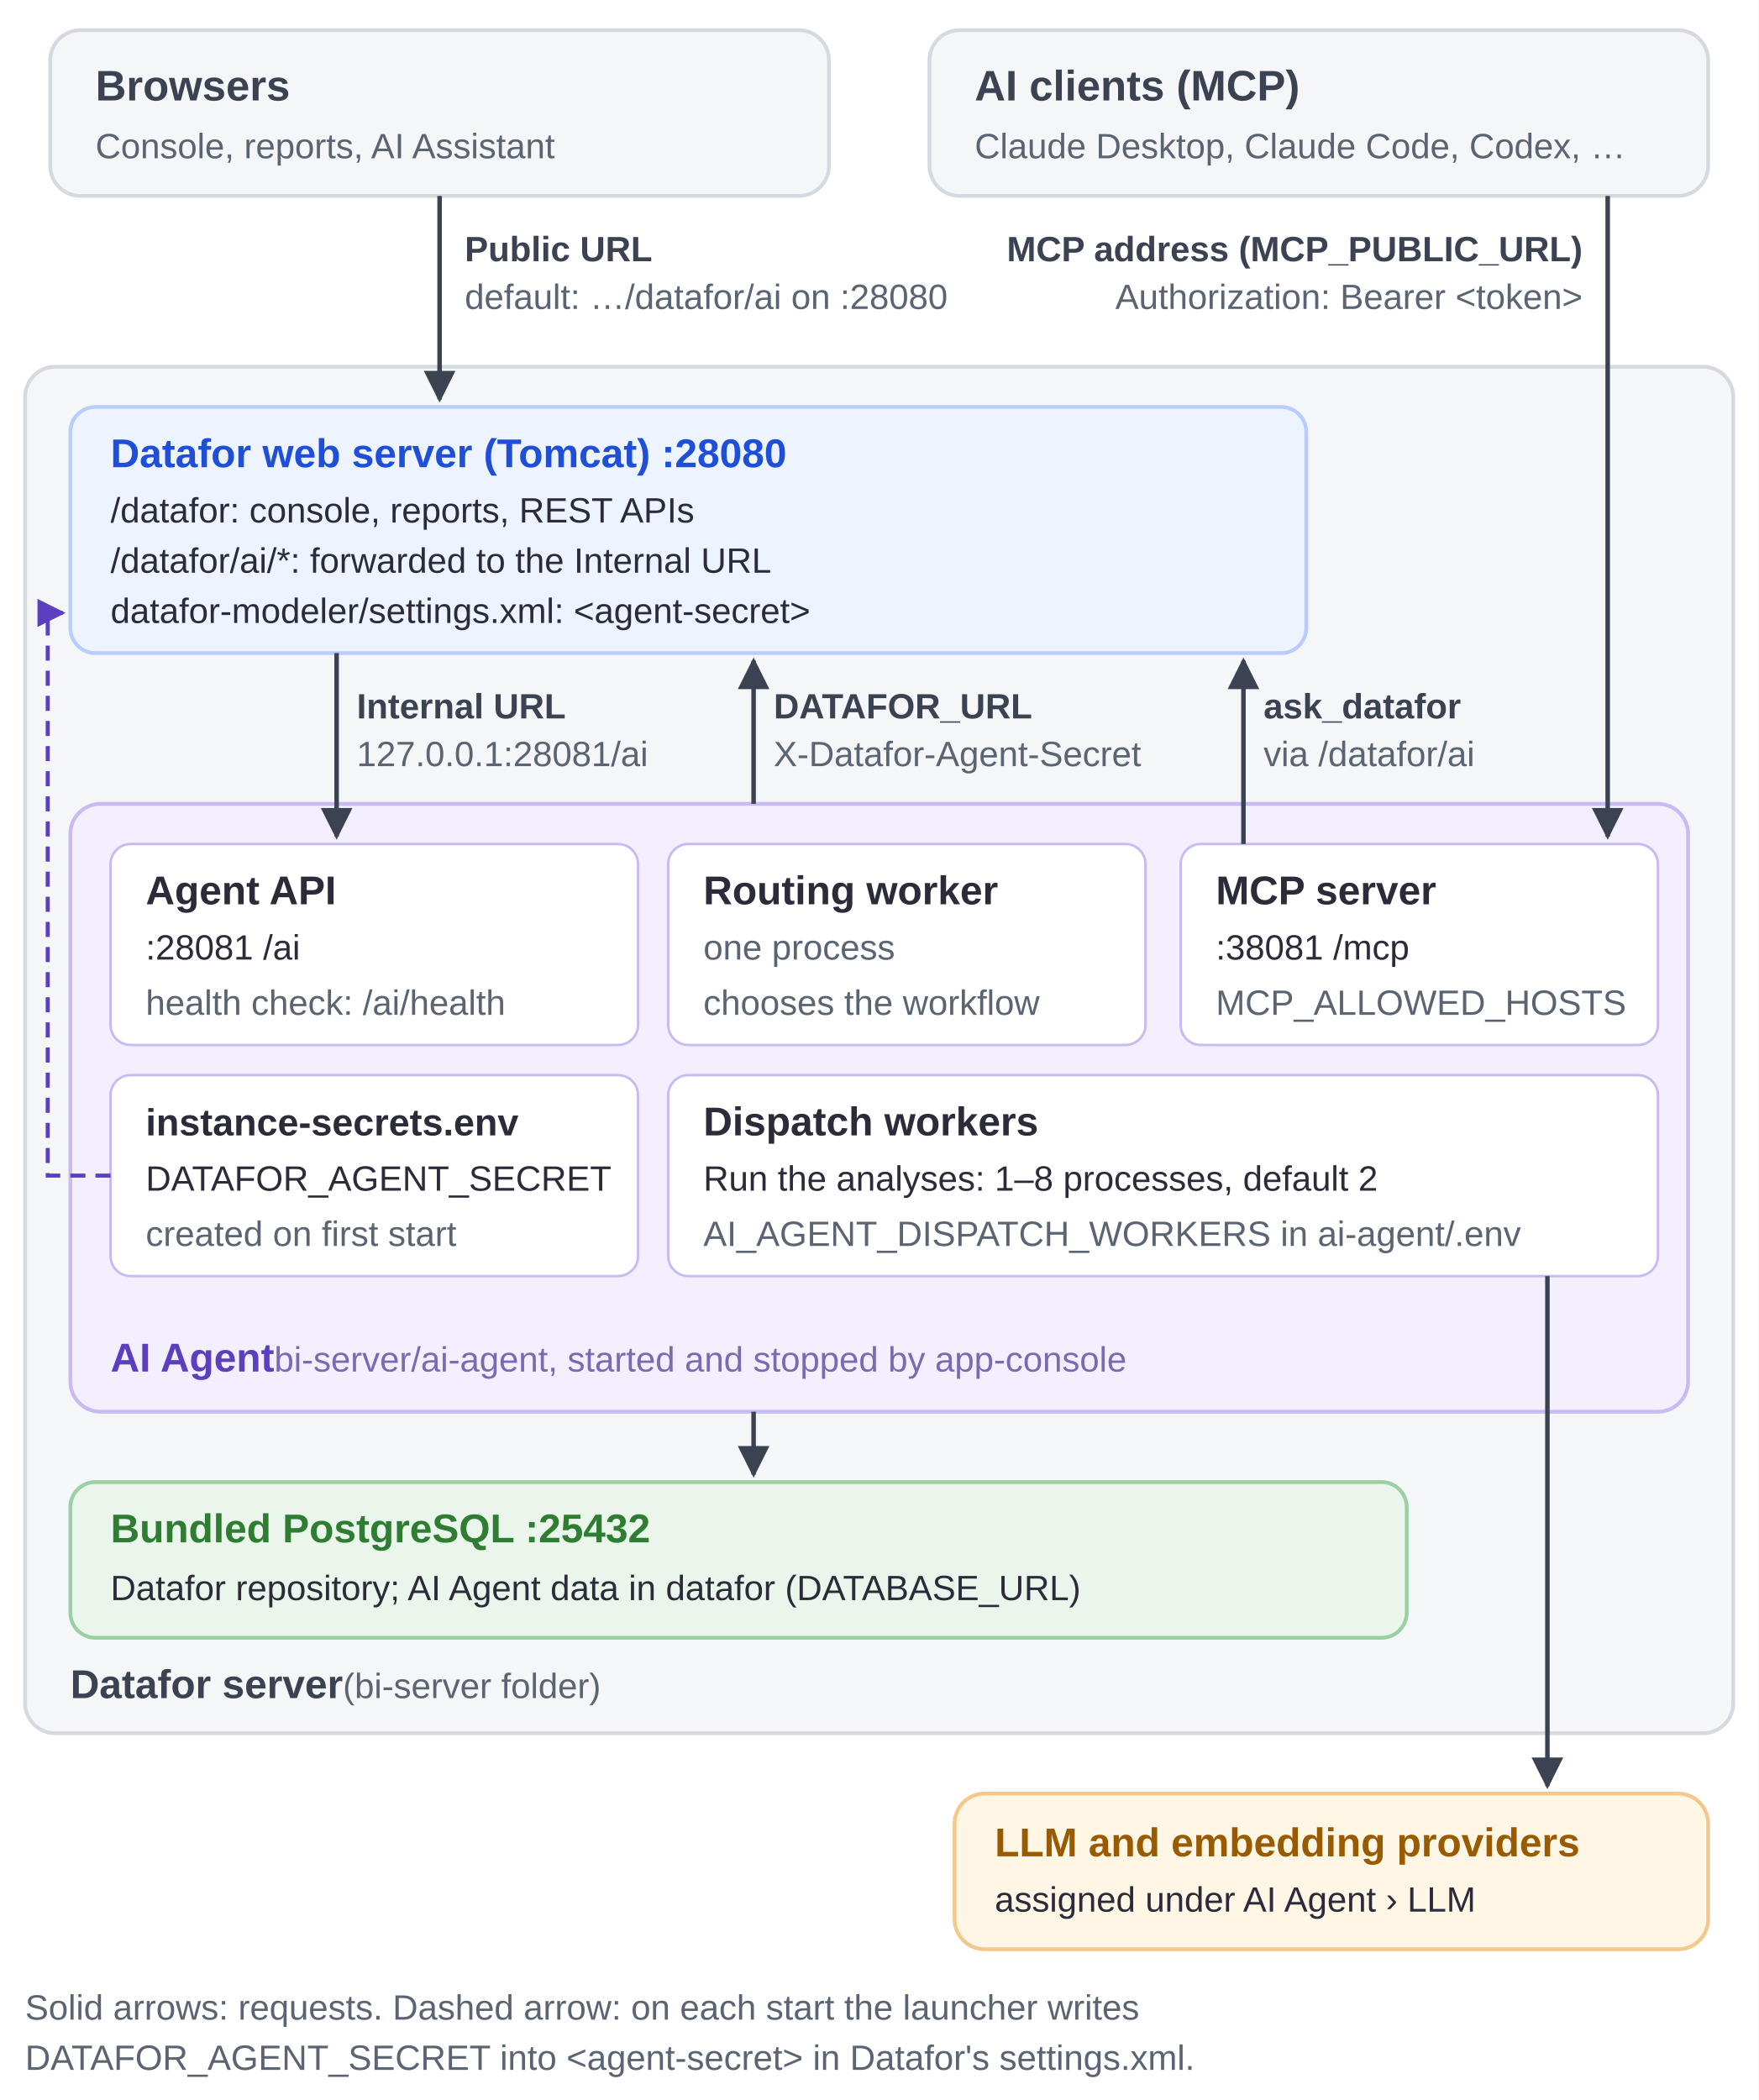
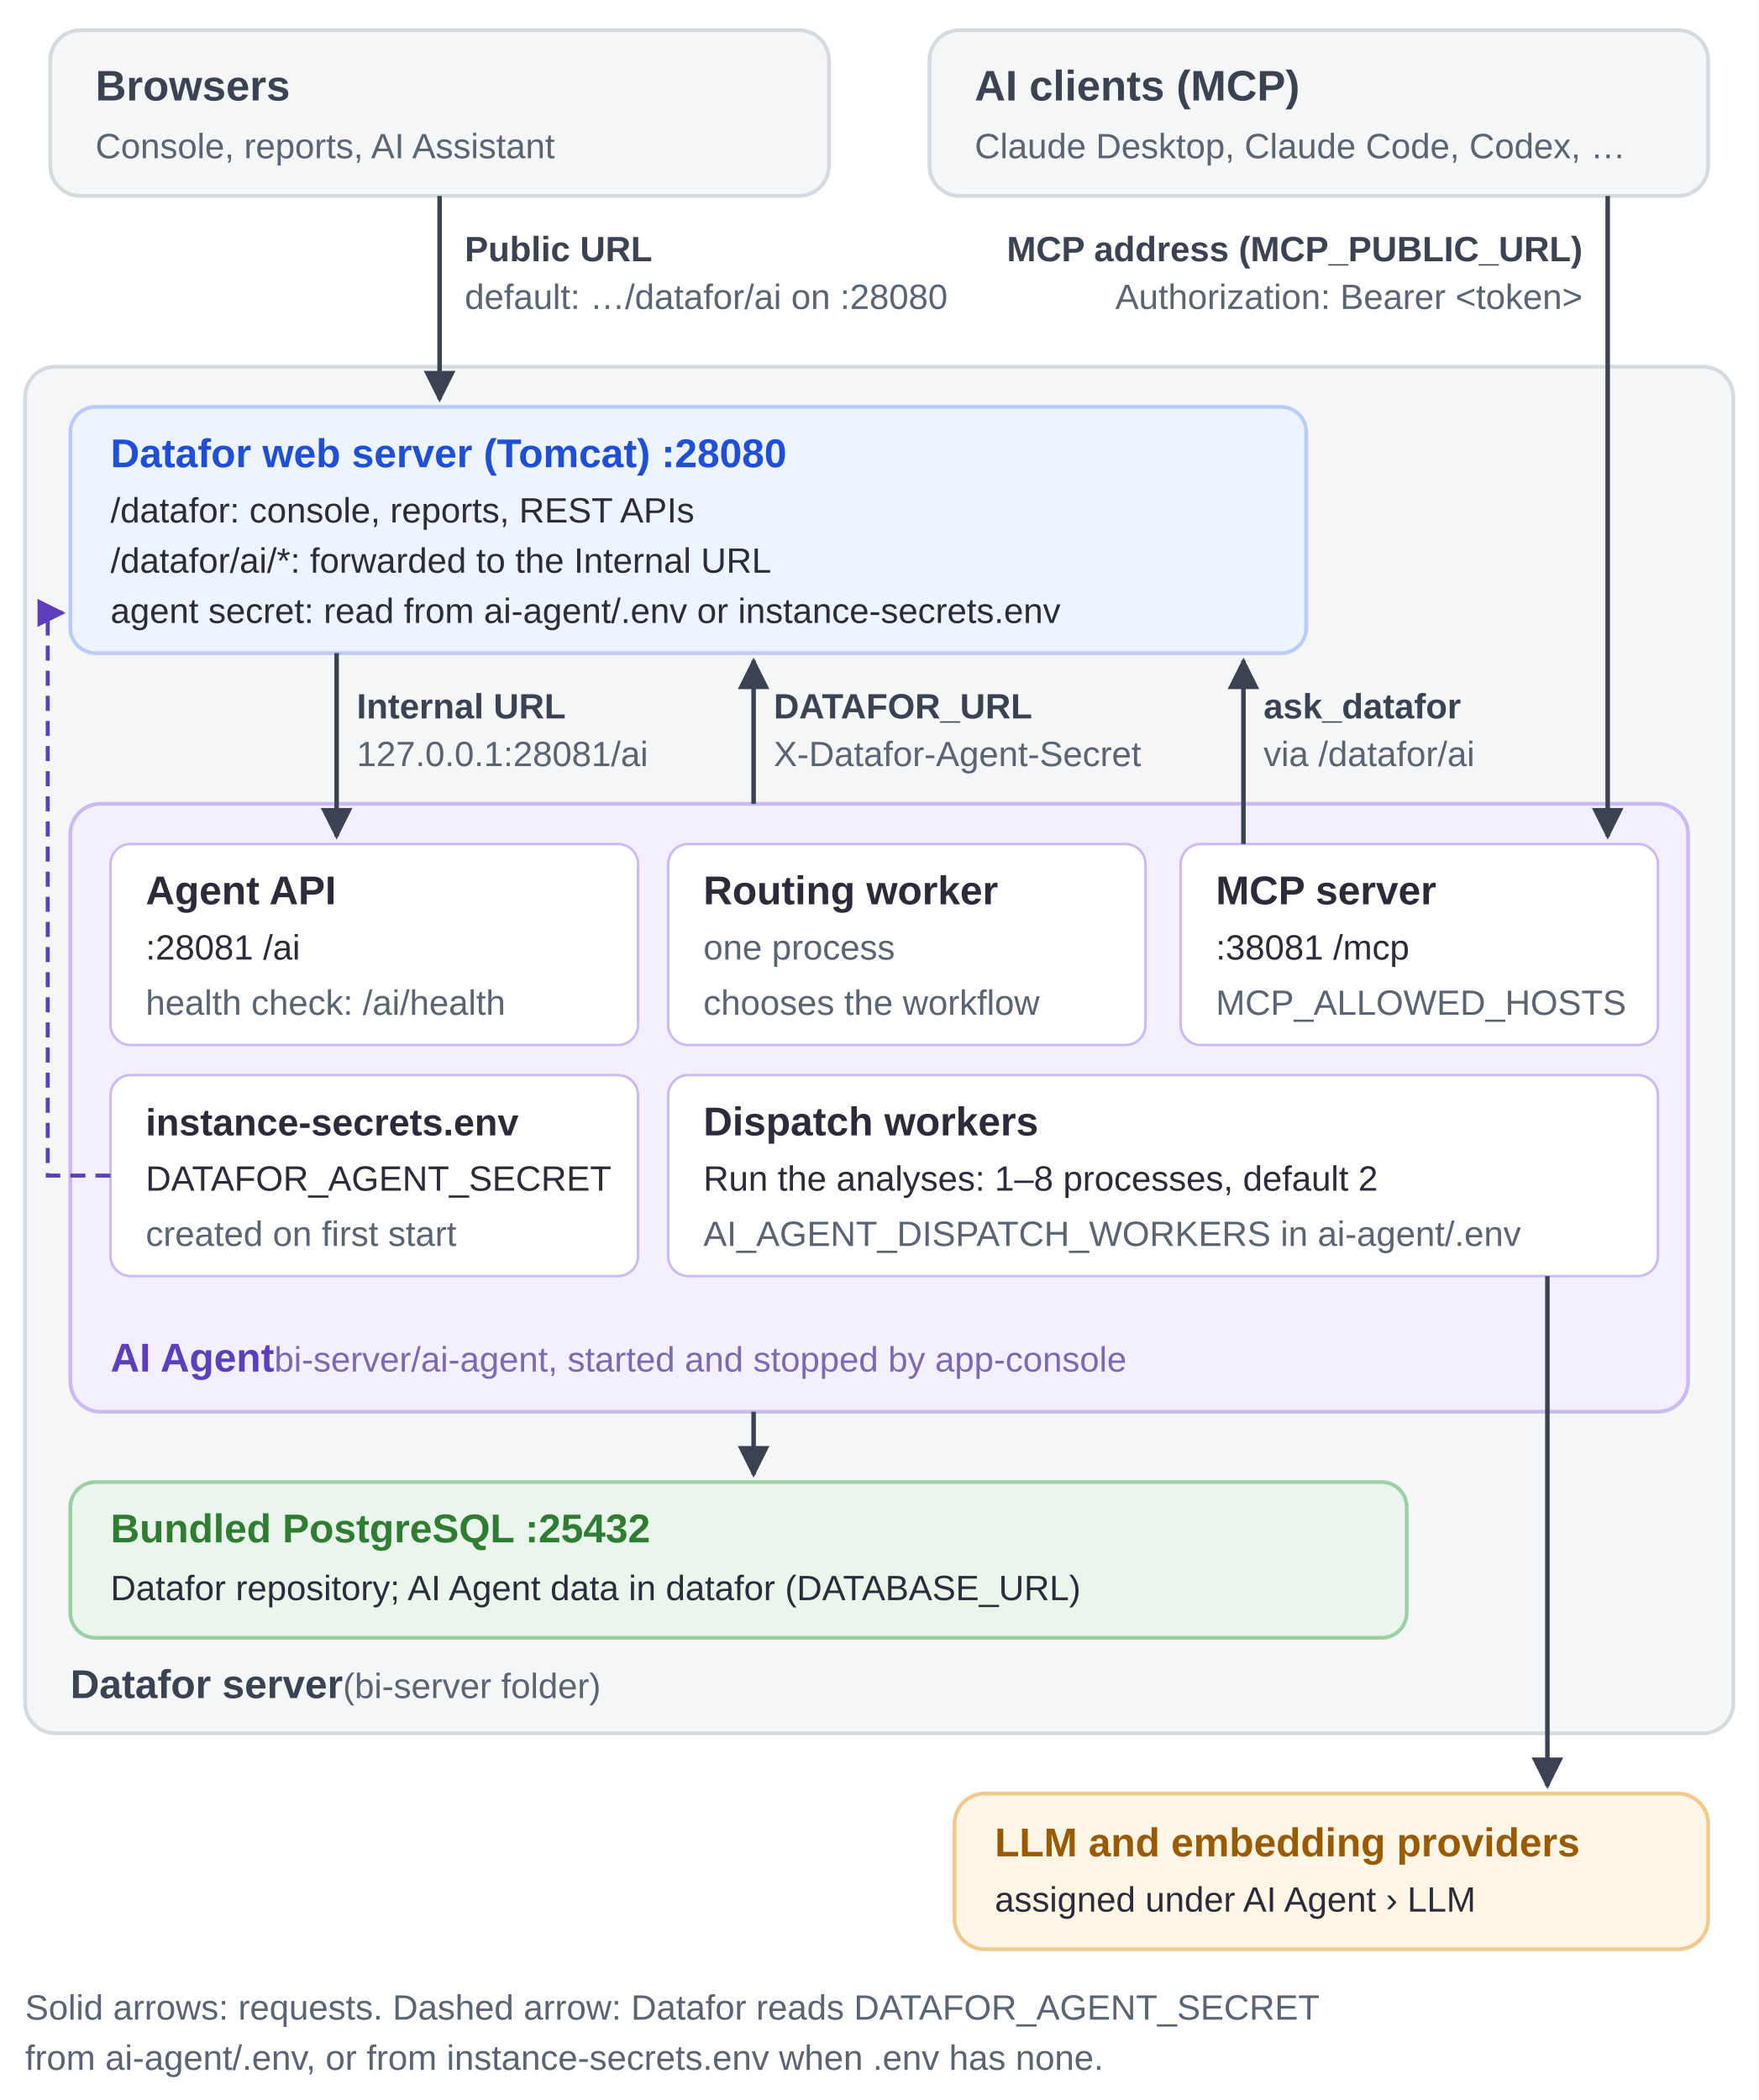
<svg xmlns="http://www.w3.org/2000/svg" width="700" height="836" viewBox="0 0 700 836" font-family="'Segoe UI','Helvetica Neue',Arial,sans-serif" role="img" aria-labelledby="title desc">
  <defs>
    <marker id="arrow" viewBox="0 0 10 10" refX="9" refY="5" markerWidth="7" markerHeight="7" orient="auto-start-reverse">
      <path d="M0,0 L10,5 L0,10 z" fill="#3B4252" />
    </marker>
    <marker id="arrowPurple" viewBox="0 0 10 10" refX="9" refY="5" markerWidth="7" markerHeight="7" orient="auto-start-reverse">
      <path d="M0,0 L10,5 L0,10 z" fill="#5B3FBF" />
    </marker>
  </defs>
  <rect width="700" height="836" fill="#FFFFFF" />
  <rect x="20" y="12" width="310" height="66" rx="12" fill="#F5F6F8" stroke="#D5D9E0" stroke-width="1.5" />
  <text x="38" y="40" font-size="17" font-weight="700" fill="#3B4252">Browsers</text>
  <text x="38" y="63" font-size="14" fill="#5B6472">Console, reports, AI Assistant</text>
  <rect x="370" y="12" width="310" height="66" rx="12" fill="#F5F6F8" stroke="#D5D9E0" stroke-width="1.5" />
  <text x="388" y="40" font-size="17" font-weight="700" fill="#3B4252">AI clients (MCP)</text>
  <text x="388" y="63" font-size="14" fill="#5B6472">Claude Desktop, Claude Code, Codex, …</text>
  <text x="185" y="104" font-size="14" font-weight="700" fill="#3B4252">Public URL</text>
  <text x="185" y="123" font-size="14" fill="#5B6472">default: …/datafor/ai on :28080</text>
  <text x="630" y="104" font-size="14" text-anchor="end" font-weight="700" fill="#3B4252">MCP address (MCP_PUBLIC_URL)</text>
  <text x="630" y="123" font-size="14" text-anchor="end" fill="#5B6472">Authorization: Bearer &lt;token&gt;</text>
  <rect x="10" y="146" width="680" height="544" rx="12" fill="#F5F6F8" stroke="#D5D9E0" stroke-width="1.5" />
  <text x="28" y="676" font-size="16" font-weight="700" fill="#3B4252">Datafor server<tspan font-weight="400" font-size="14" fill="#5B6472">  (bi-server folder)</tspan>
  </text>
  <rect x="28" y="162" width="492" height="98" rx="10" fill="#EEF4FF" stroke="#B9CCFF" stroke-width="1.5" />
  <text x="44" y="186" font-size="16" font-weight="700" fill="#1F4FD8">Datafor web server (Tomcat) :28080</text>
  <text x="44" y="208" font-size="14" fill="#2B2B3A">/datafor: console, reports, REST APIs</text>
  <text x="44" y="228" font-size="14" fill="#2B2B3A">/datafor/ai/*: forwarded to the Internal URL</text>
-   <text x="44" y="248" font-size="14" fill="#2B2B3A">datafor-modeler/settings.xml: &lt;agent-secret&gt;</text>
+   <text x="44" y="248" font-size="14" fill="#2B2B3A">agent secret: read from ai-agent/.env or instance-secrets.env</text>
  <rect x="28" y="320" width="644" height="242" rx="12" fill="#F3EFFF" stroke="#C9BBF2" stroke-width="1.5" />
  <text x="44" y="546" font-size="16" font-weight="700" fill="#5B3FBF">AI Agent<tspan font-weight="400" font-size="14" fill="#7A6BB0">  bi-server/ai-agent, started and stopped by app-console</tspan>
  </text>
  <rect x="44" y="336" width="210" height="80" rx="8" fill="#FFFFFF" stroke="#C9BBF2" />
  <text x="58" y="360" font-size="16" font-weight="700" fill="#2B2B3A">Agent API</text>
  <text x="58" y="382" font-size="14" fill="#2B2B3A">:28081 /ai</text>
  <text x="58" y="404" font-size="14" fill="#5B6472">health check: /ai/health</text>
  <rect x="266" y="336" width="190" height="80" rx="8" fill="#FFFFFF" stroke="#C9BBF2" />
  <text x="280" y="360" font-size="16" font-weight="700" fill="#2B2B3A">Routing worker</text>
  <text x="280" y="382" font-size="14" fill="#5B6472">one process</text>
  <text x="280" y="404" font-size="14" fill="#5B6472">chooses the workflow</text>
  <rect x="470" y="336" width="190" height="80" rx="8" fill="#FFFFFF" stroke="#C9BBF2" />
  <text x="484" y="360" font-size="16" font-weight="700" fill="#2B2B3A">MCP server</text>
  <text x="484" y="382" font-size="14" fill="#2B2B3A">:38081 /mcp</text>
  <text x="484" y="404" font-size="14" fill="#5B6472">MCP_ALLOWED_HOSTS</text>
  <rect x="44" y="428" width="210" height="80" rx="8" fill="#FFFFFF" stroke="#C9BBF2" />
  <text x="58" y="452" font-size="15" font-weight="700" fill="#2B2B3A">instance-secrets.env</text>
  <text x="58" y="474" font-size="14" fill="#2B2B3A">DATAFOR_AGENT_SECRET</text>
  <text x="58" y="496" font-size="14" fill="#5B6472">created on first start</text>
  <rect x="266" y="428" width="394" height="80" rx="8" fill="#FFFFFF" stroke="#C9BBF2" />
  <text x="280" y="452" font-size="16" font-weight="700" fill="#2B2B3A">Dispatch workers</text>
  <text x="280" y="474" font-size="14" fill="#2B2B3A">Run the analyses: 1–8 processes, default 2</text>
  <text x="280" y="496" font-size="14" fill="#5B6472">AI_AGENT_DISPATCH_WORKERS in ai-agent/.env</text>
  <rect x="28" y="590" width="532" height="62" rx="10" fill="#EAF6EC" stroke="#9CCFA4" stroke-width="1.5" />
  <text x="44" y="614" font-size="16" font-weight="700" fill="#2E7D32">Bundled PostgreSQL :25432</text>
  <text x="44" y="637" font-size="14" fill="#2B2B3A">Datafor repository; AI Agent data in datafor (DATABASE_URL)</text>
  <rect x="380" y="714" width="300" height="62" rx="12" fill="#FFF6E5" stroke="#F2C98A" stroke-width="1.5" />
  <text x="396" y="739" font-size="16" font-weight="700" fill="#9A5B00">LLM and embedding providers</text>
  <text x="396" y="761" font-size="14" fill="#2B2B3A">assigned under AI Agent › LLM</text>
  <line x1="175" y1="78" x2="175" y2="159" stroke="#3B4252" stroke-width="1.8" marker-end="url(#arrow)" />
  <line x1="640" y1="78" x2="640" y2="333" stroke="#3B4252" stroke-width="1.8" marker-end="url(#arrow)" />
  <line x1="134" y1="260" x2="134" y2="333" stroke="#3B4252" stroke-width="1.8" marker-end="url(#arrow)" />
  <text x="142" y="286" font-size="14" font-weight="700" fill="#3B4252">Internal URL</text>
  <text x="142" y="305" font-size="14" fill="#5B6472">127.0.0.1:28081/ai</text>
  <line x1="300" y1="320" x2="300" y2="263" stroke="#3B4252" stroke-width="1.8" marker-end="url(#arrow)" />
  <text x="308" y="286" font-size="14" font-weight="700" fill="#3B4252">DATAFOR_URL</text>
  <text x="308" y="305" font-size="14" fill="#5B6472">X-Datafor-Agent-Secret</text>
  <line x1="495" y1="336" x2="495" y2="263" stroke="#3B4252" stroke-width="1.8" marker-end="url(#arrow)" />
  <text x="503" y="286" font-size="14" font-weight="700" fill="#3B4252">ask_datafor</text>
  <text x="503" y="305" font-size="14" fill="#5B6472">via /datafor/ai</text>
  <line x1="300" y1="562" x2="300" y2="587" stroke="#3B4252" stroke-width="1.8" marker-end="url(#arrow)" />
  <line x1="616" y1="508" x2="616" y2="711" stroke="#3B4252" stroke-width="1.8" marker-end="url(#arrow)" />
  <polyline points="44,468 19,468 19,244 25,244" fill="none" stroke="#5B3FBF" stroke-width="1.6" stroke-dasharray="6 4" marker-end="url(#arrowPurple)" />
-   <text x="10" y="804" font-size="14" fill="#5B6472">Solid arrows: requests. Dashed arrow: on each start the launcher writes</text>
-   <text x="10" y="824" font-size="14" fill="#5B6472">DATAFOR_AGENT_SECRET into &lt;agent-secret&gt; in Datafor's settings.xml.</text>
+   <text x="10" y="804" font-size="14" fill="#5B6472">Solid arrows: requests. Dashed arrow: Datafor reads DATAFOR_AGENT_SECRET</text>
+   <text x="10" y="824" font-size="14" fill="#5B6472">from ai-agent/.env, or from instance-secrets.env when .env has none.</text>
</svg>
